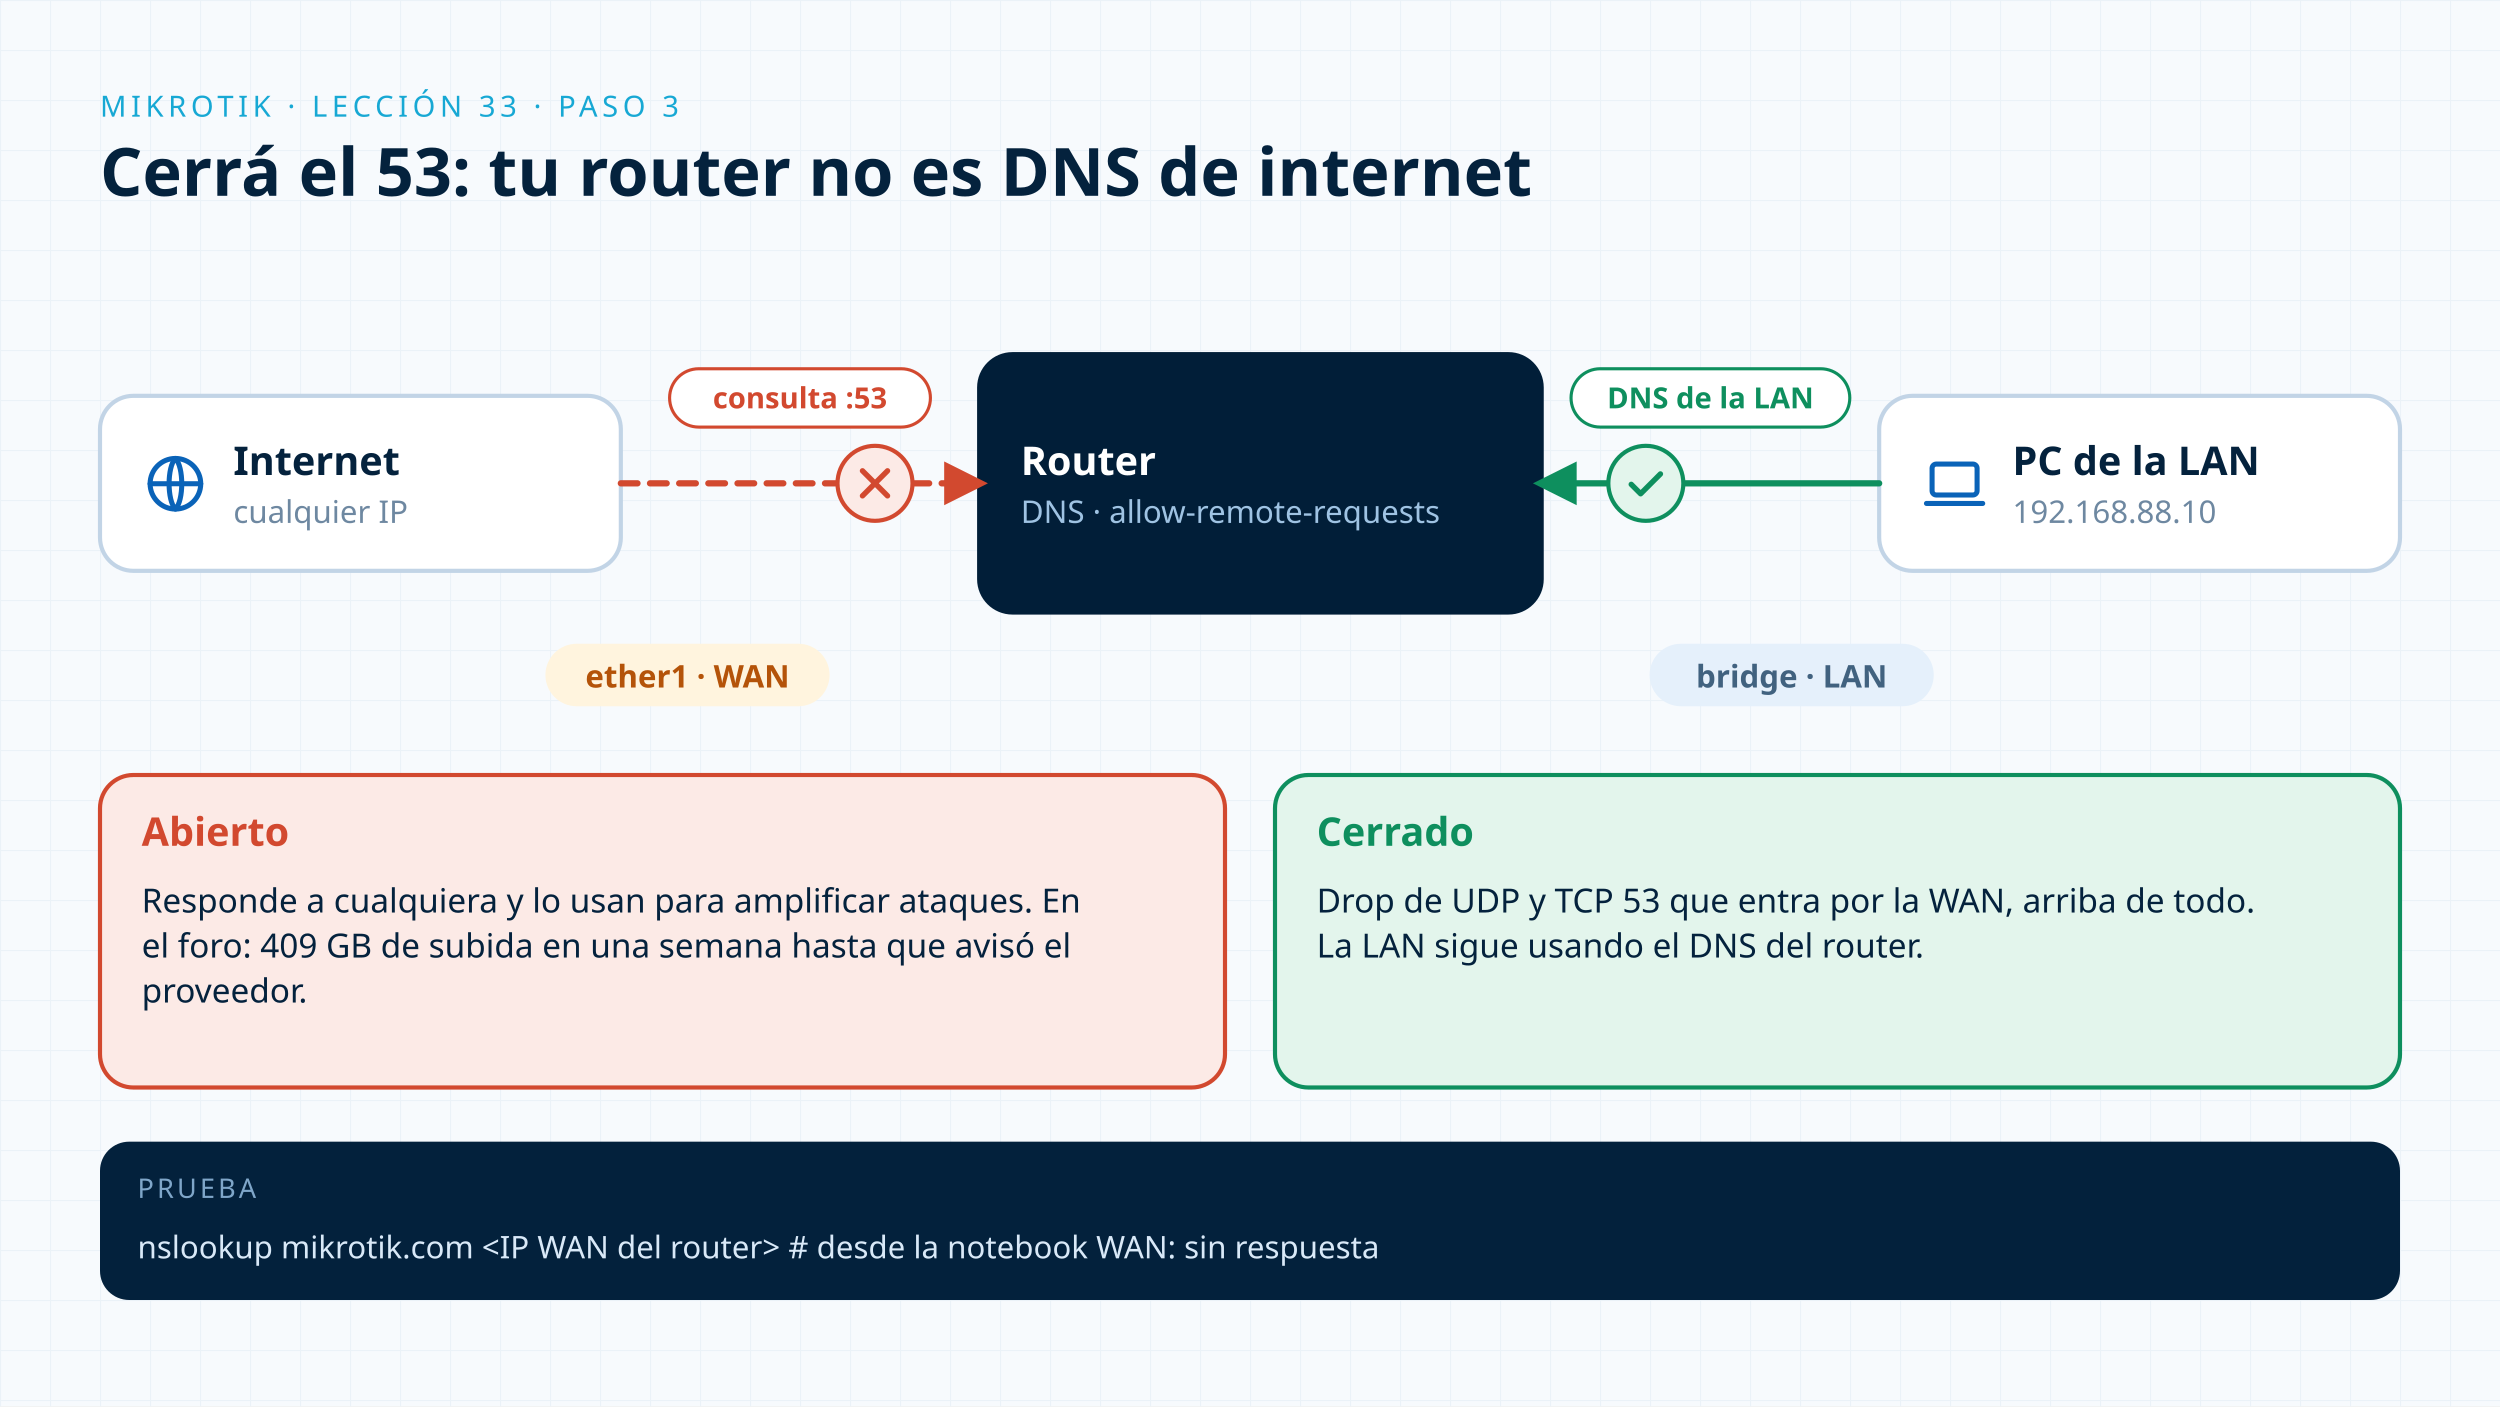
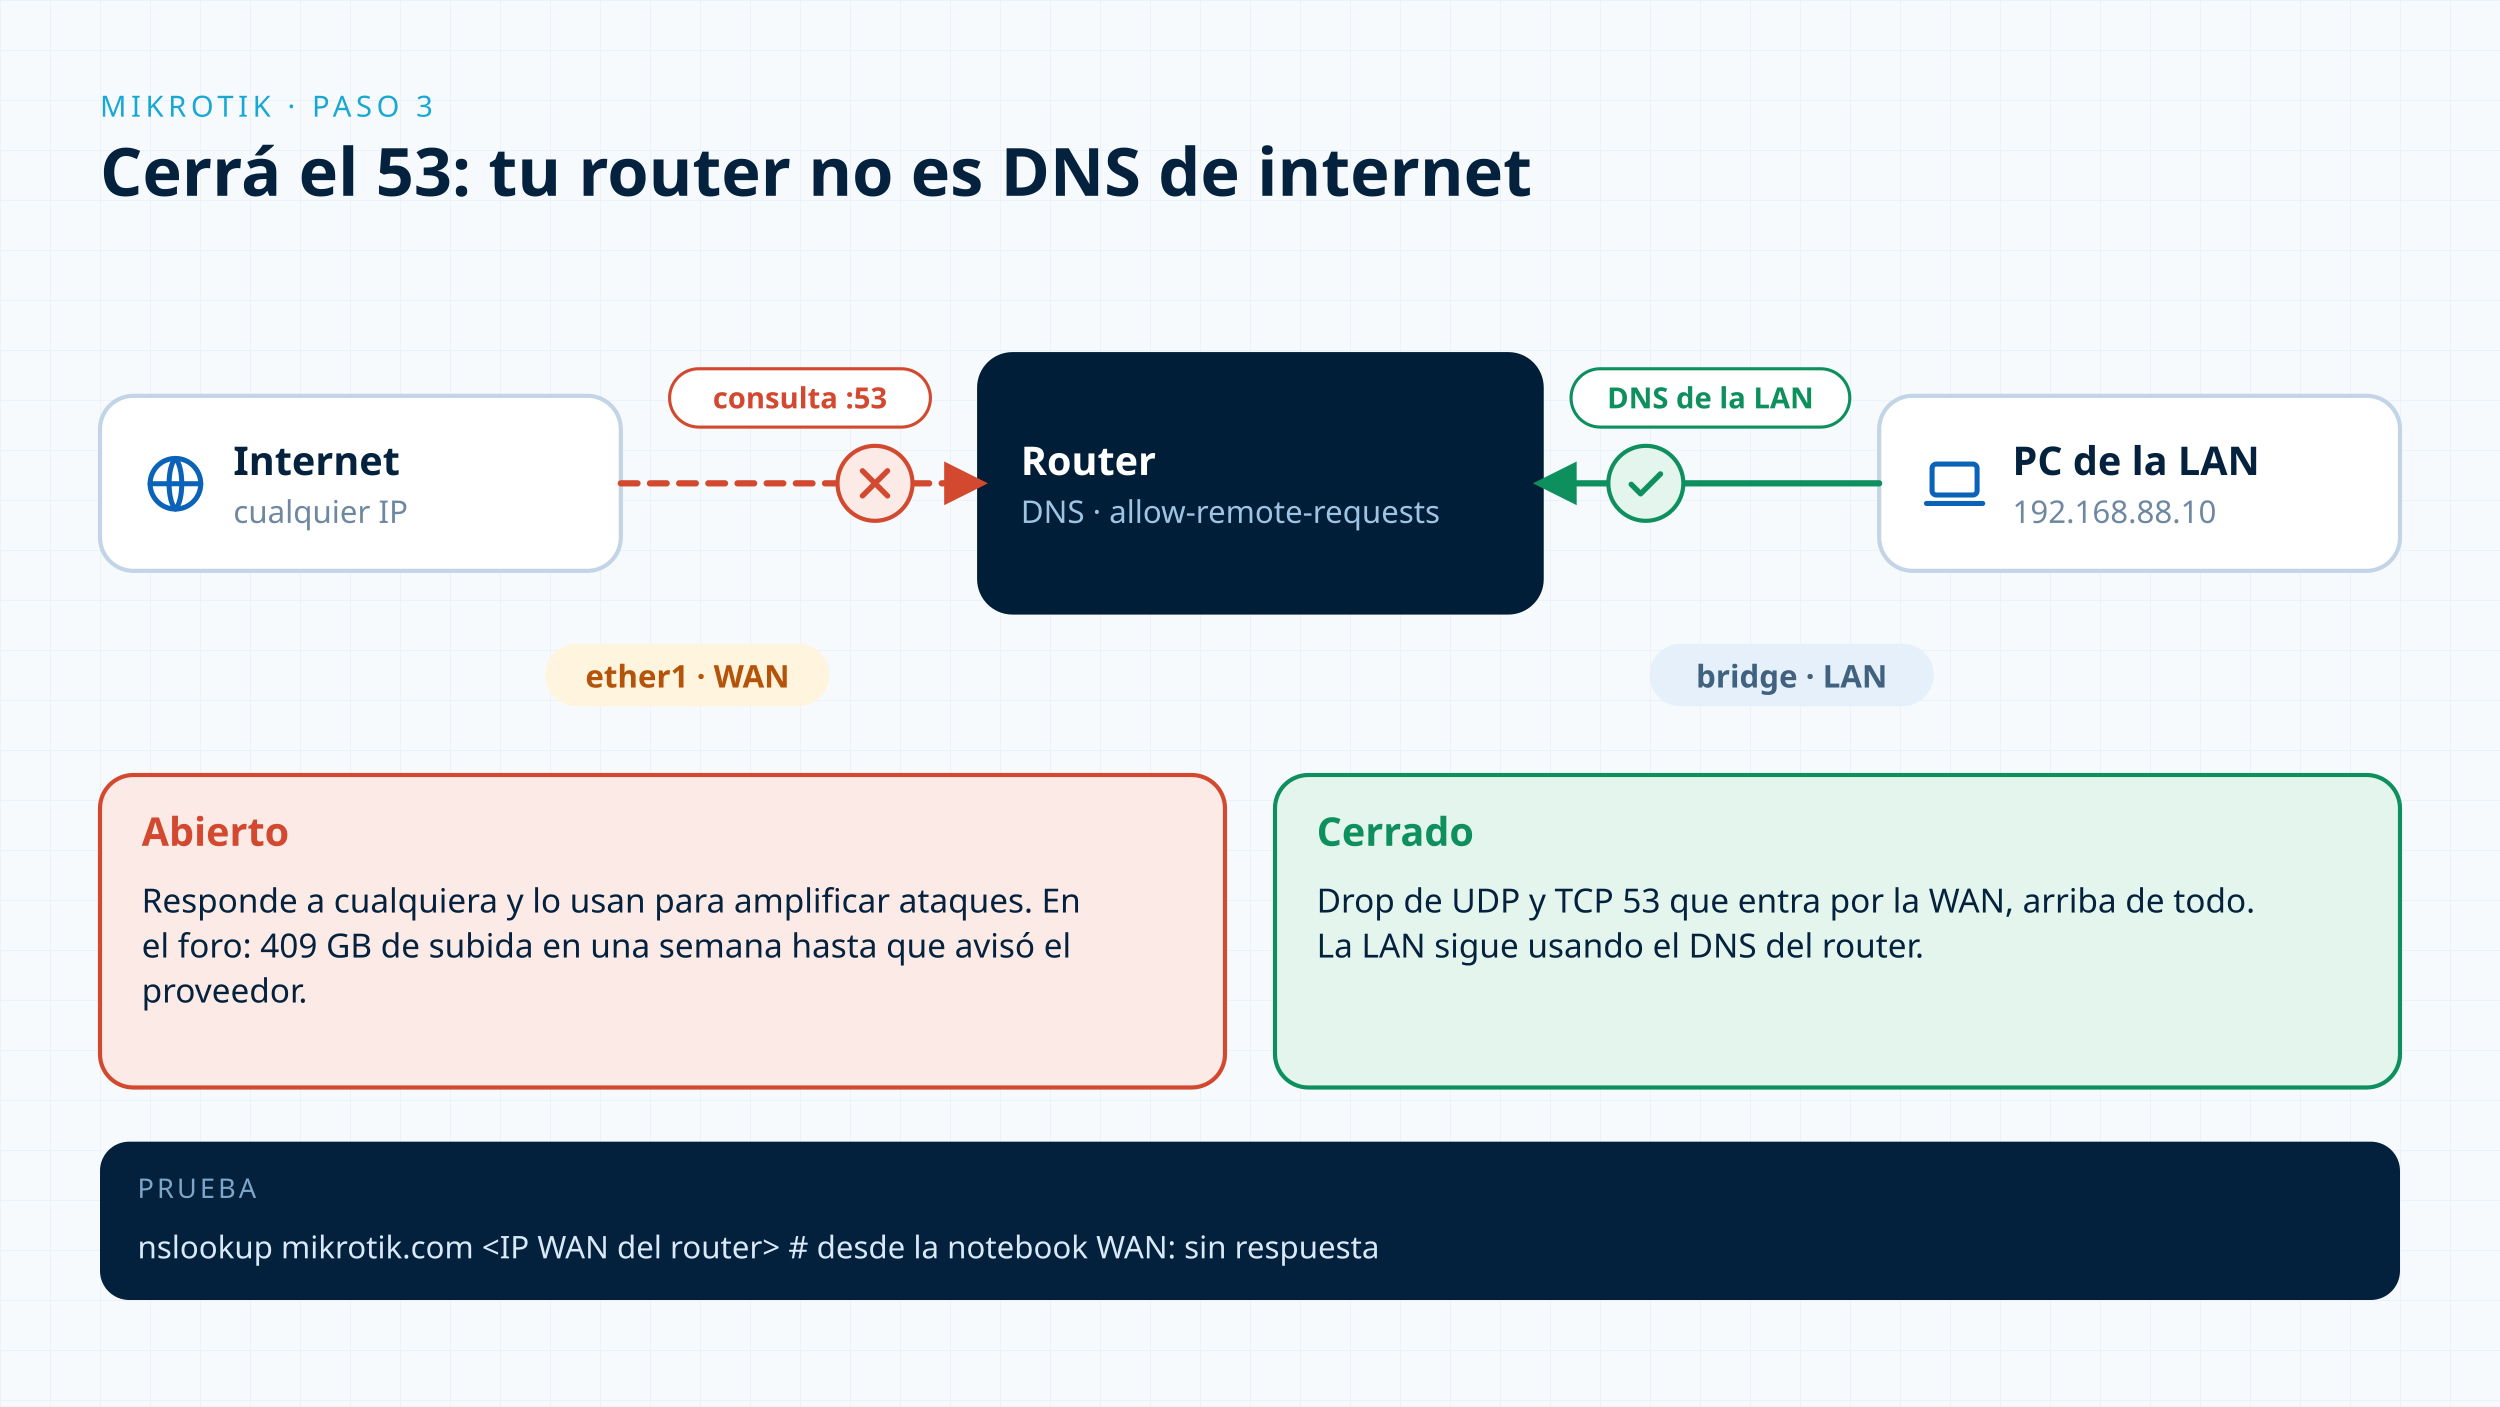
<svg xmlns="http://www.w3.org/2000/svg" viewBox="0 0 1200 675" width="1200" height="675" role="img">
  <defs>
    <marker id="a-blue" viewBox="0 0 10 10" refX="8" refY="5" markerWidth="7" markerHeight="7" orient="auto-start-reverse">
      <path d="M0 0L10 5L0 10z" fill="#0A63B8" />
    </marker>
    <marker id="a-cyan" viewBox="0 0 10 10" refX="8" refY="5" markerWidth="7" markerHeight="7" orient="auto-start-reverse">
      <path d="M0 0L10 5L0 10z" fill="#17A8D4" />
    </marker>
    <marker id="a-gray" viewBox="0 0 10 10" refX="8" refY="5" markerWidth="7" markerHeight="7" orient="auto-start-reverse">
      <path d="M0 0L10 5L0 10z" fill="#6E88A1" />
    </marker>
    <marker id="a-ok" viewBox="0 0 10 10" refX="8" refY="5" markerWidth="7" markerHeight="7" orient="auto-start-reverse">
      <path d="M0 0L10 5L0 10z" fill="#0E8F5E" />
    </marker>
    <marker id="a-alert" viewBox="0 0 10 10" refX="8" refY="5" markerWidth="7" markerHeight="7" orient="auto-start-reverse">
      <path d="M0 0L10 5L0 10z" fill="#D2492F" />
    </marker>
    <pattern id="grid" width="24" height="24" patternUnits="userSpaceOnUse">
      <path d="M24 0H0V24" fill="none" stroke="#E6EEF6" stroke-width="1" />
    </pattern>
  </defs>
  <rect width="1200" height="675" fill="#F7FAFD" />
  <rect width="1200" height="675" fill="url(#grid)" opacity=".7" />
-   <text x="48.0" y="56.0" font-family="JetBrains Mono" font-size="14" font-weight="500" fill="#17A8D4" text-anchor="start" letter-spacing="2.2">MIKROTIK · LECCIÓN 33 · PASO 3</text>
+   <text x="48.0" y="56.0" font-family="JetBrains Mono" font-size="14" font-weight="500" fill="#17A8D4" text-anchor="start" letter-spacing="2.2">MIKROTIK · PASO 3</text>
  <text x="48.0" y="94.0" font-family="Familjen Grotesk" font-size="32" font-weight="600" fill="#04223D" text-anchor="start">Cerrá el 53: tu router no es DNS de internet</text>
  <rect x="48" y="190" width="250" height="84" rx="16" fill="#FFFFFF" stroke="#C2D4E6" stroke-width="2" />
  <g transform="translate(68 216.0) scale(1.35)" fill="none" stroke="#0A63B8" stroke-width="1.8" stroke-linecap="round" stroke-linejoin="round">
    <circle cx="12" cy="12" r="9" />
    <path d="M3 12h18M12 3c-3 3-3 15 0 18M12 3c3 3 3 15 0 18" />
  </g>
  <text x="112.0" y="228.0" font-family="Instrument Sans" font-size="19" font-weight="600" fill="#04223D" text-anchor="start">Internet</text>
  <text x="112.0" y="251.0" font-family="JetBrains Mono" font-size="15" font-weight="400" fill="#6E88A1" text-anchor="start">cualquier IP</text>
  <rect x="470" y="170" width="270" height="124" rx="16" fill="#011E38" stroke="#011E38" stroke-width="2" />
  <text x="490.0" y="228.0" font-family="Instrument Sans" font-size="19" font-weight="600" fill="#FFFFFF" text-anchor="start">Router</text>
  <text x="490.0" y="251.0" font-family="JetBrains Mono" font-size="15" font-weight="400" fill="#9FC3E3" text-anchor="start">DNS · allow-remote-requests</text>
  <rect x="902" y="190" width="250" height="84" rx="16" fill="#FFFFFF" stroke="#C2D4E6" stroke-width="2" />
  <g transform="translate(922 216.0) scale(1.35)" fill="none" stroke="#0A63B8" stroke-width="1.8" stroke-linecap="round" stroke-linejoin="round">
    <rect x="4" y="5" width="16" height="11" rx="1.5" />
    <path d="M2 19h20" />
  </g>
  <text x="966.0" y="228.0" font-family="Instrument Sans" font-size="19" font-weight="600" fill="#04223D" text-anchor="start">PC de la LAN</text>
  <text x="966.0" y="251.0" font-family="JetBrains Mono" font-size="15" font-weight="400" fill="#6E88A1" text-anchor="start">192.168.88.10</text>
  <path d="M298.0 232.0C384.0 232.0,384.0 232.0,470.0 232.0" fill="none" stroke="#D2492F" stroke-width="3" stroke-linecap="round" stroke-dasharray="8 6" marker-end="url(#a-alert)" />
  <rect x="321.4" y="177.0" width="125.2" height="28" rx="14" fill="#FFFFFF" stroke="#D2492F" stroke-width="1.5" />
  <text x="384.0" y="196.0" font-family="JetBrains Mono" font-size="14" font-weight="600" fill="#D2492F" text-anchor="middle">consulta :53</text>
  <path d="M902.0 232.0C821.0 232.0,821.0 232.0,740.0 232.0" fill="none" stroke="#0E8F5E" stroke-width="3" stroke-linecap="round" marker-end="url(#a-ok)" />
  <rect x="754.1" y="177.0" width="133.8" height="28" rx="14" fill="#FFFFFF" stroke="#0E8F5E" stroke-width="1.5" />
  <text x="821.0" y="196.0" font-family="JetBrains Mono" font-size="14" font-weight="600" fill="#0E8F5E" text-anchor="middle">DNS de la LAN</text>
  <circle cx="420" cy="232" r="18" fill="#FCEAE6" stroke="#D2492F" stroke-width="2" />
  <g transform="translate(408 220)" fill="none" stroke="#D2492F" stroke-width="2.6" stroke-linecap="round" stroke-linejoin="round">
    <path d="M6 6l12 12M18 6 6 18" />
  </g>
  <circle cx="790" cy="232" r="18" fill="#E3F5EC" stroke="#0E8F5E" stroke-width="2" />
  <g transform="translate(778 220)" fill="none" stroke="#0E8F5E" stroke-width="2.6" stroke-linecap="round" stroke-linejoin="round">
    <path d="m5 12.5 4.5 4.5L19 7.5" />
  </g>
  <rect x="261.8" y="309" width="136.4" height="30" rx="15" fill="#FFF4DE" />
  <text x="330.0" y="330.0" font-family="JetBrains Mono" font-size="15" font-weight="600" fill="#B45309" text-anchor="middle">ether1 · WAN</text>
  <rect x="791.8" y="309" width="136.4" height="30" rx="15" fill="#E5F0FB" />
  <text x="860.0" y="330.0" font-family="JetBrains Mono" font-size="15" font-weight="600" fill="#41627F" text-anchor="middle">bridge · LAN</text>
  <rect x="48" y="372" width="540" height="150" rx="16" fill="#FCEAE6" stroke="#D2492F" stroke-width="2" />
  <text x="68.0" y="406.0" font-family="Familjen Grotesk" font-size="19" font-weight="600" fill="#D2492F" text-anchor="start">Abierto</text>
  <text x="68.0" y="438.0" font-family="Instrument Sans" font-size="16" font-weight="400" fill="#04223D" text-anchor="start">
    <tspan x="68.0" dy="0.0">Responde a cualquiera y lo usan para amplificar ataques. En</tspan>
    <tspan x="68.0" dy="21.6">el foro: 409 GB de subida en una semana hasta que avisó el</tspan>
    <tspan x="68.0" dy="21.6">proveedor.</tspan>
  </text>
  <rect x="612" y="372" width="540" height="150" rx="16" fill="#E3F5EC" stroke="#0E8F5E" stroke-width="2" />
  <text x="632.0" y="406.0" font-family="Familjen Grotesk" font-size="19" font-weight="600" fill="#0E8F5E" text-anchor="start">Cerrado</text>
  <text x="632.0" y="438.0" font-family="Instrument Sans" font-size="16" font-weight="400" fill="#04223D" text-anchor="start">
    <tspan x="632.0" dy="0.0">Drop de UDP y TCP 53 que entra por la WAN, arriba de todo.</tspan>
    <tspan x="632.0" dy="21.6">La LAN sigue usando el DNS del router.</tspan>
  </text>
  <rect x="48" y="548" width="1104" height="76" rx="14" fill="#03213C" stroke="#03213C" stroke-width="0" />
  <text x="66.0" y="575.0" font-family="JetBrains Mono" font-size="13" font-weight="500" fill="#7FA6C9" text-anchor="start" letter-spacing="1.5">PRUEBA</text>
  <text x="66.0" y="604.0" font-family="JetBrains Mono" font-size="15" font-weight="400" fill="#D9E9F8" text-anchor="start">nslookup mikrotik.com &lt;IP WAN del router&gt;   # desde la notebook WAN: sin respuesta</text>
</svg>
